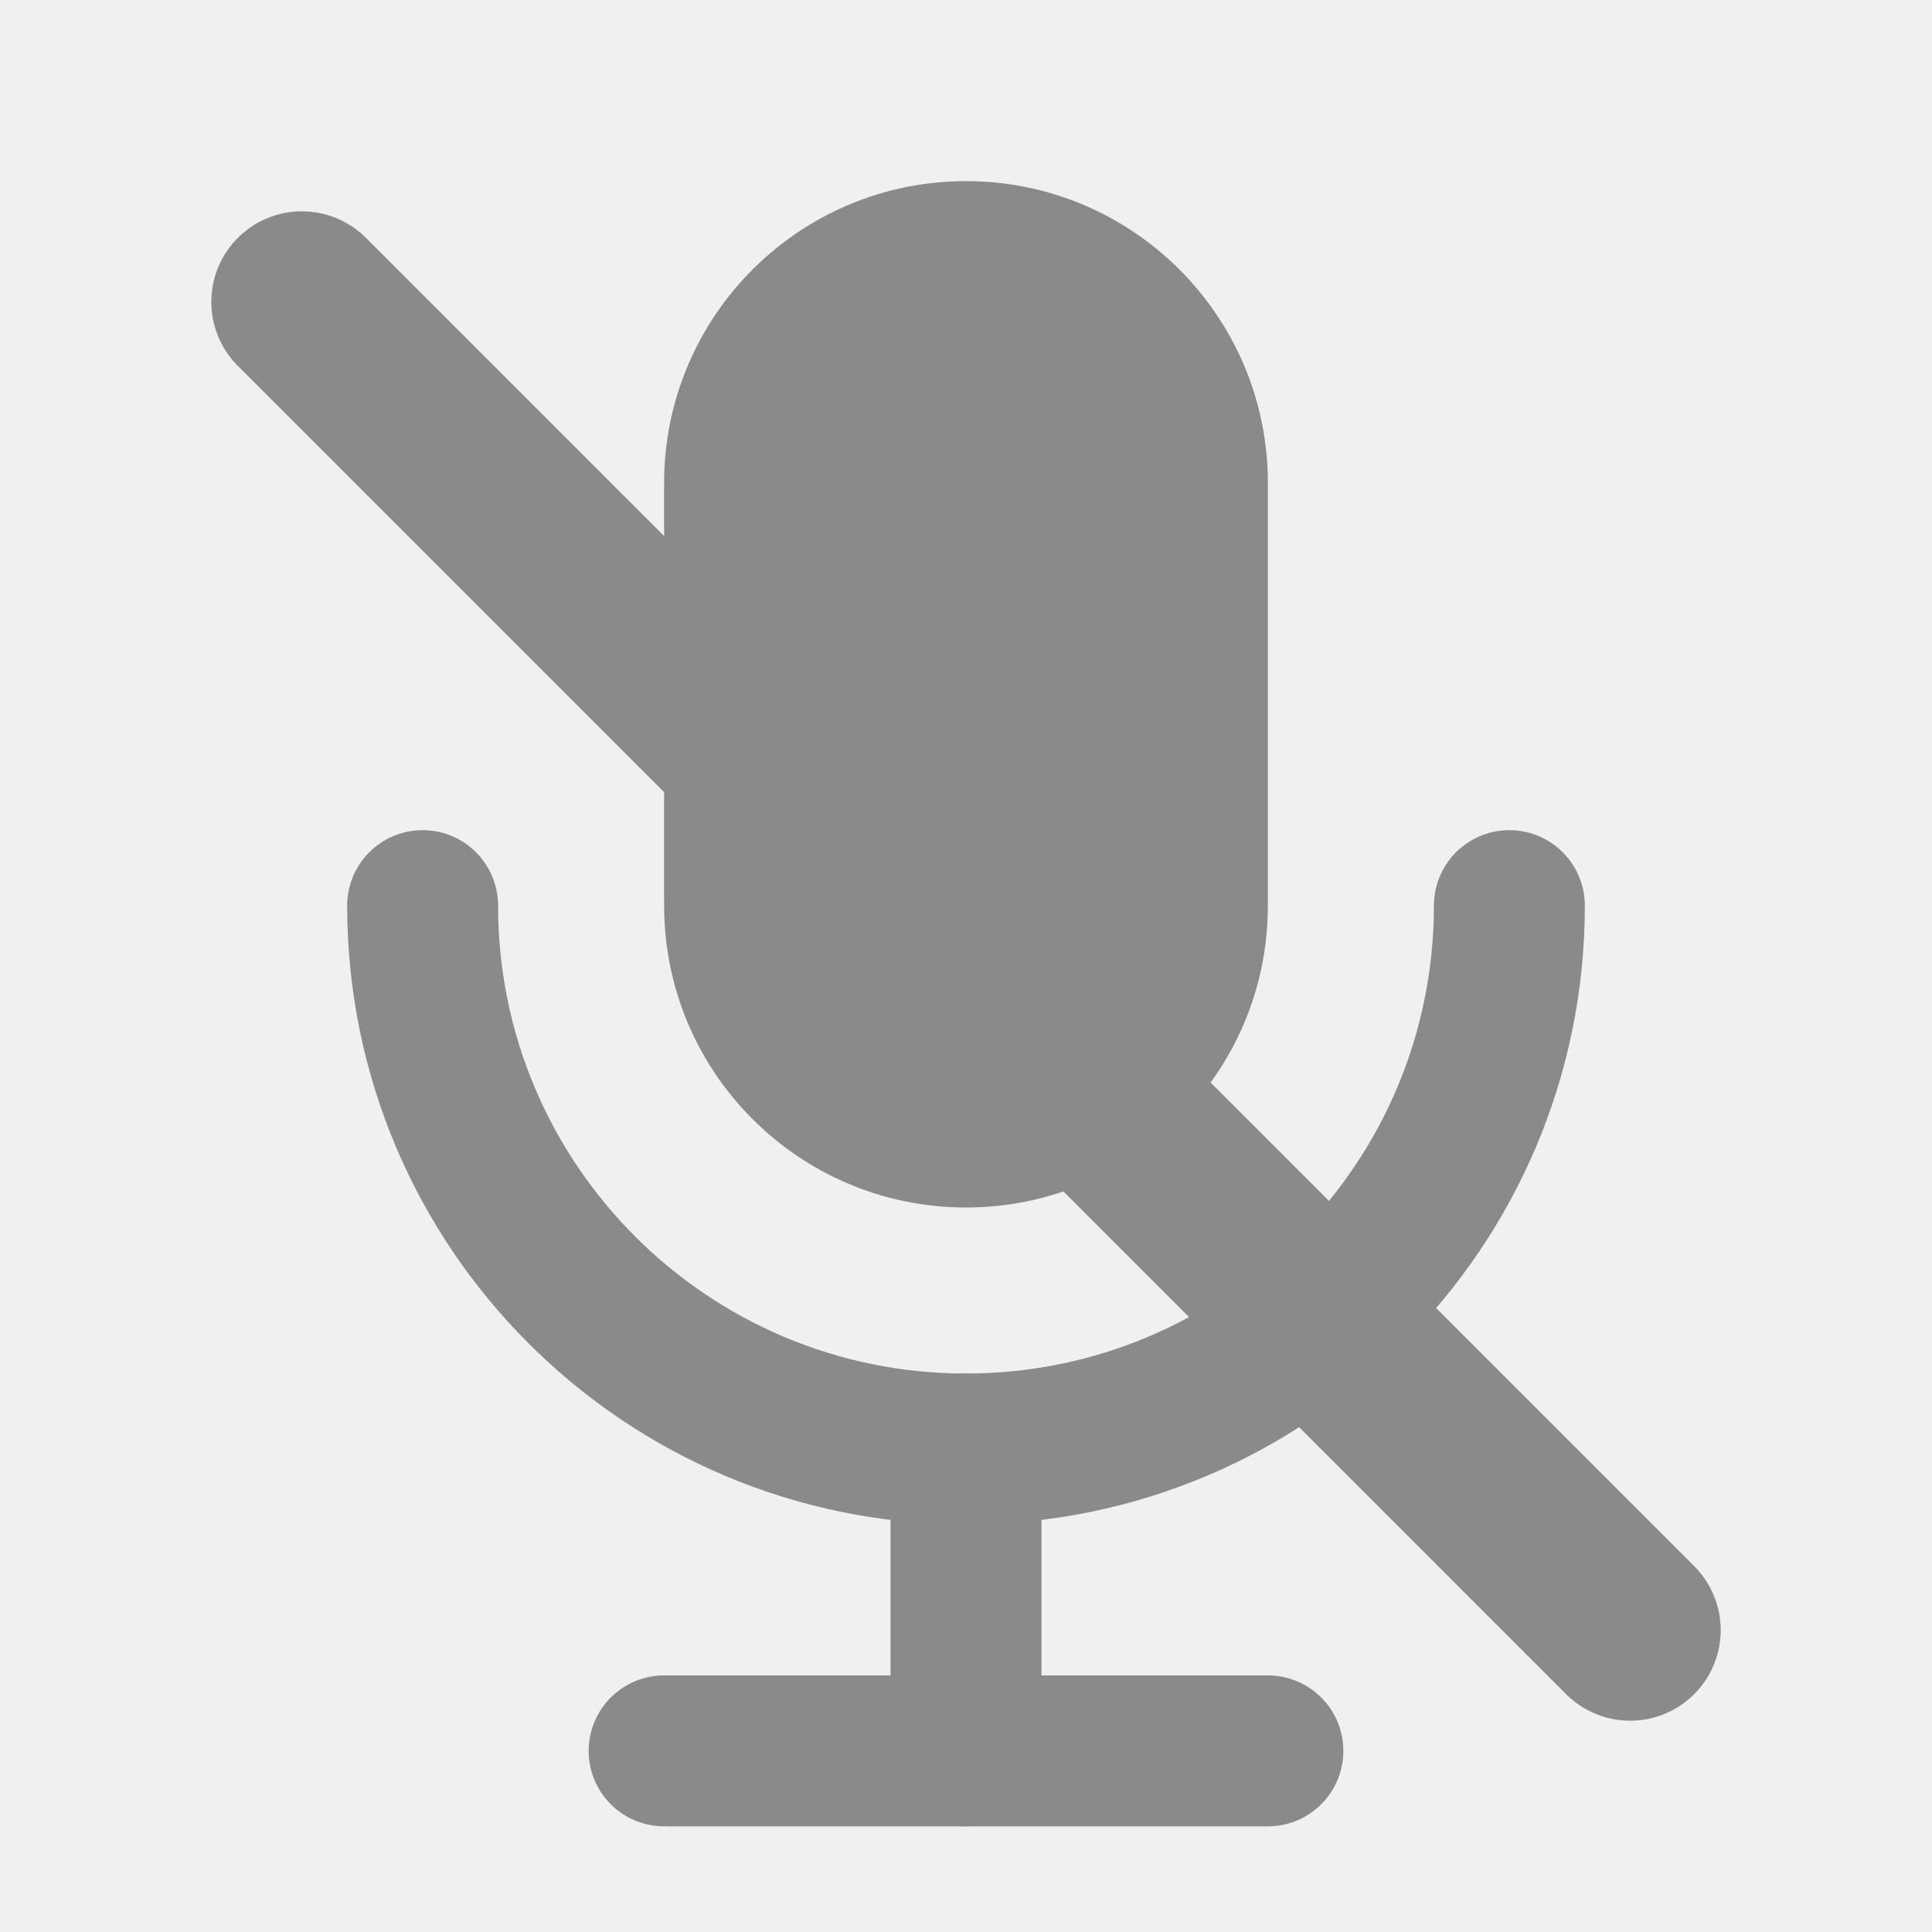
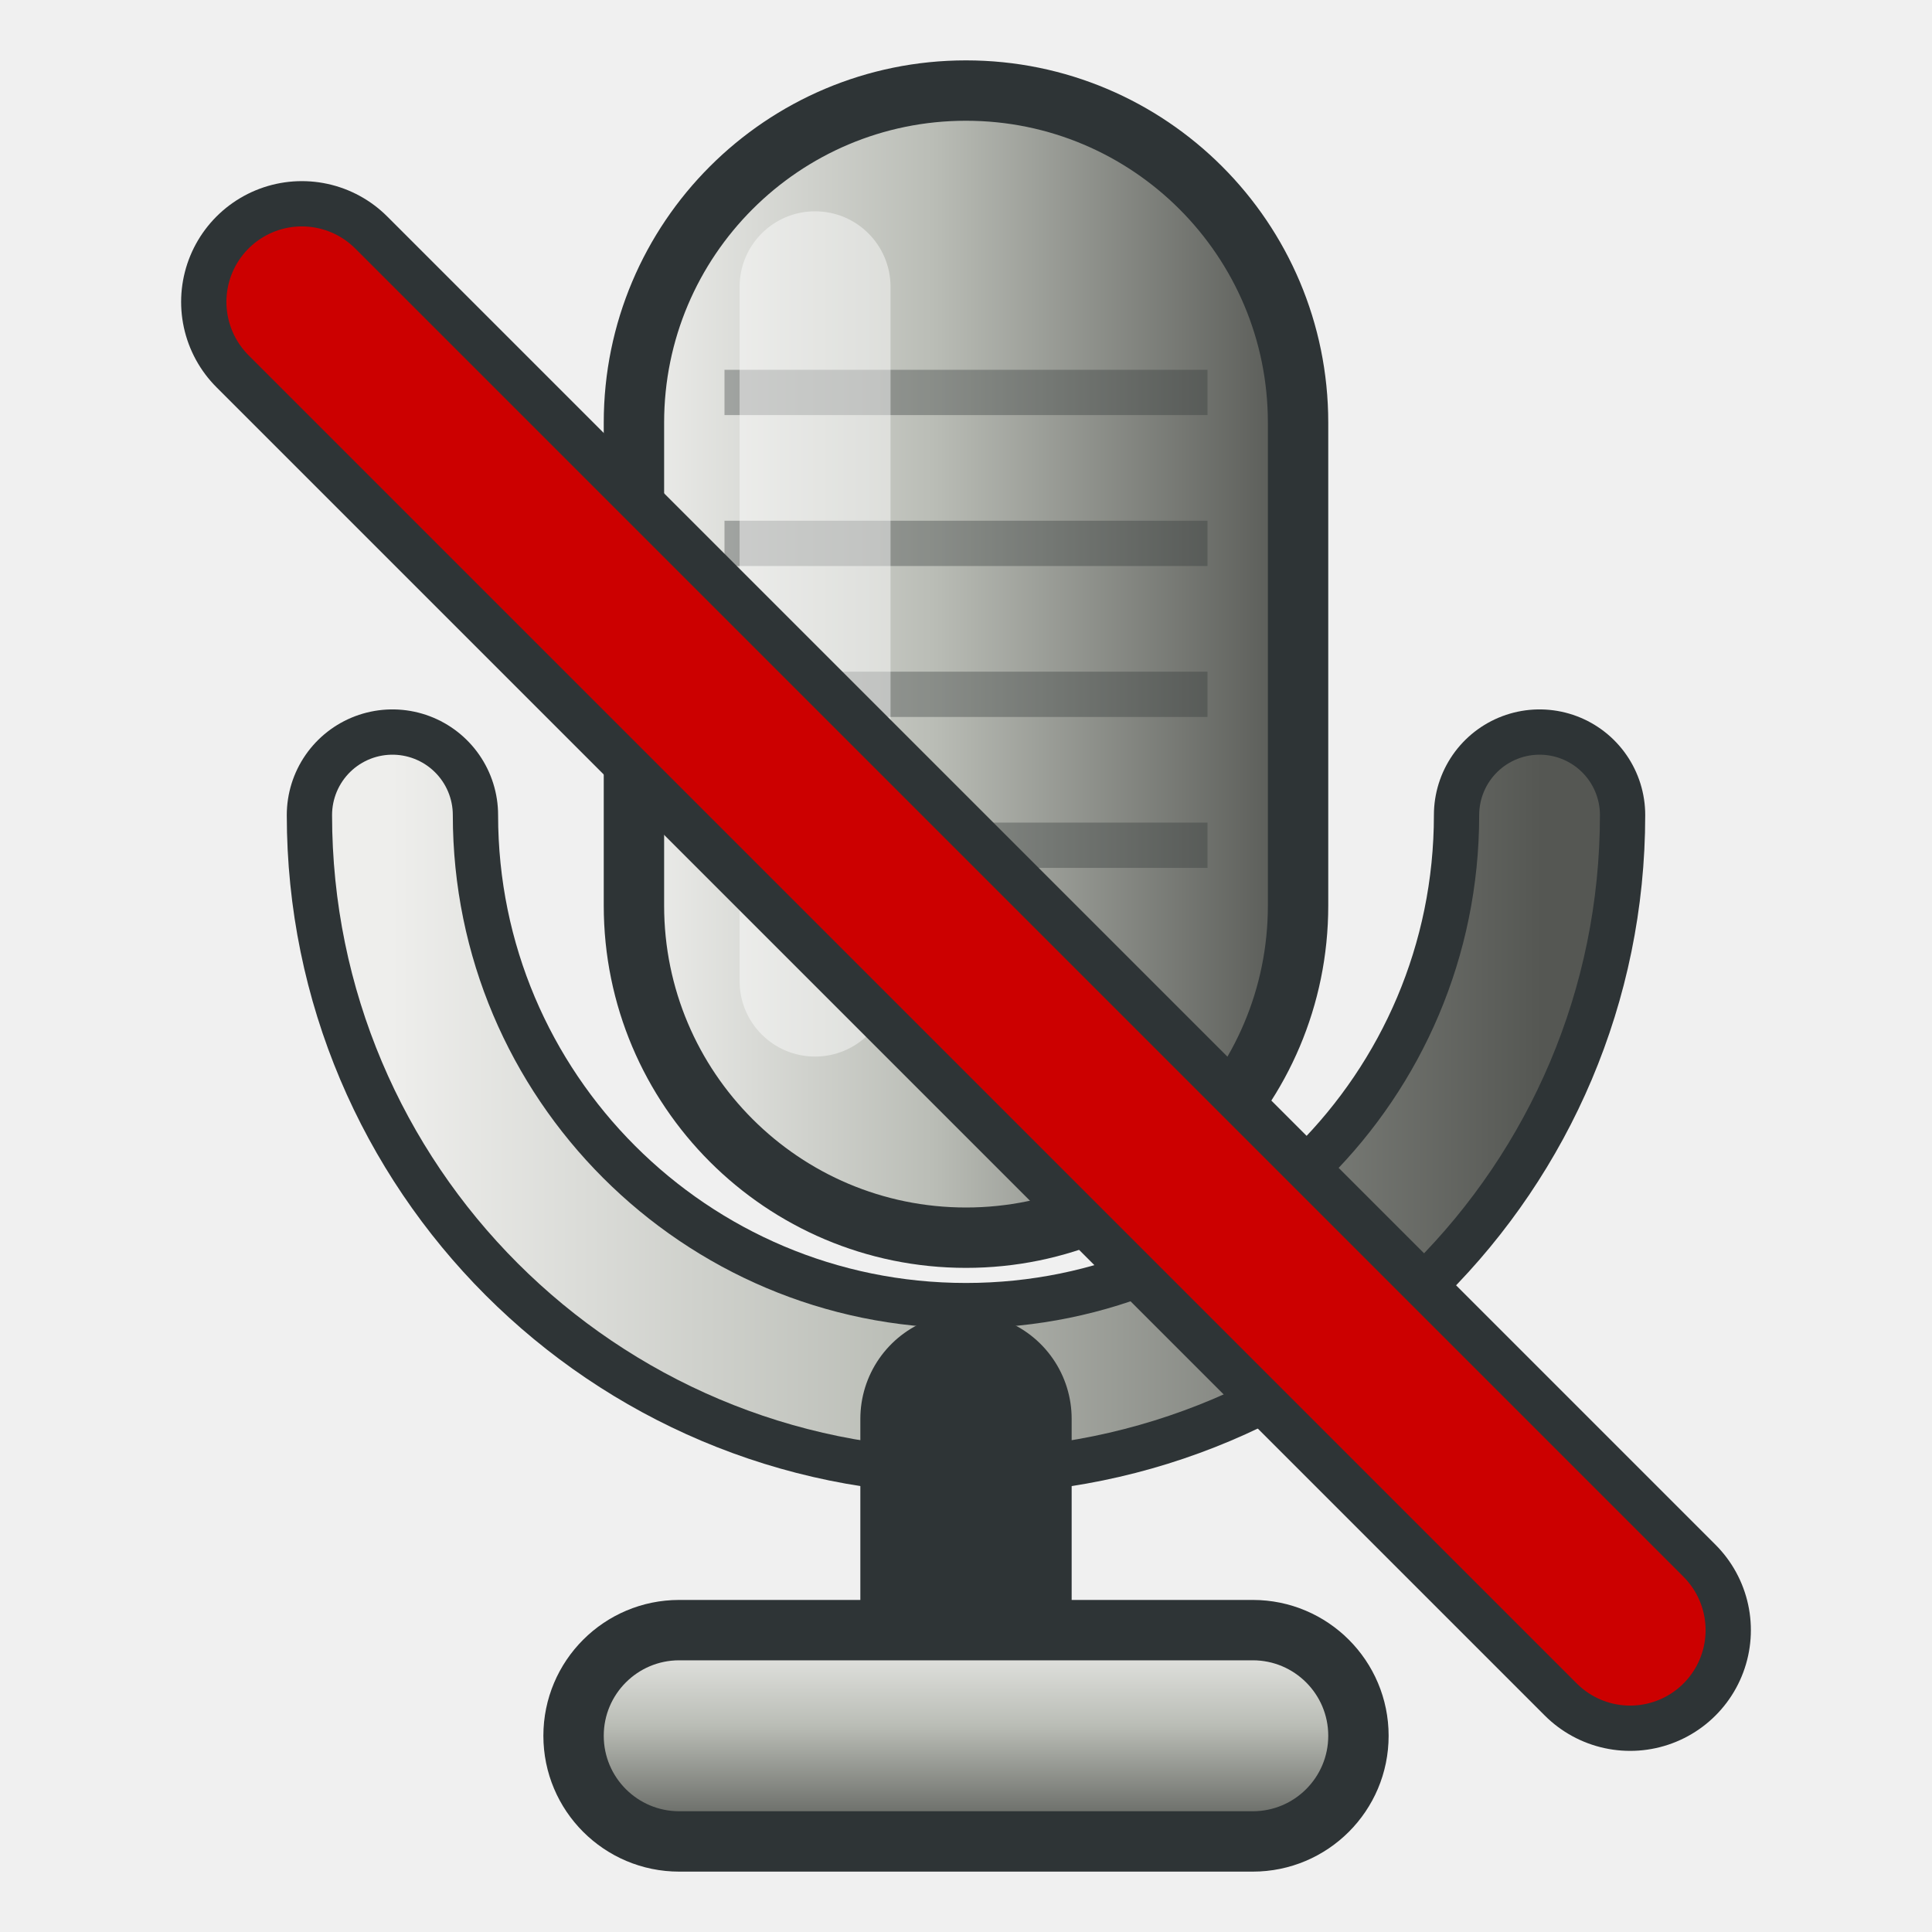
<svg xmlns="http://www.w3.org/2000/svg" width="64" height="64" viewBox="0 0 64 64">
-   <rect x="22" y="6" width="20" height="34" rx="10" fill="#8a8a8a" />
-   <path d="M14 30 a18 18 0 0 0 36 0" fill="none" stroke="#8a8a8a" stroke-width="5" stroke-linecap="round" />
-   <line x1="32" y1="48" x2="32" y2="58" stroke="#8a8a8a" stroke-width="5" stroke-linecap="round" />
-   <line x1="22" y1="58" x2="42" y2="58" stroke="#8a8a8a" stroke-width="5" stroke-linecap="round" />
-   <line x1="10" y1="10" x2="54" y2="54" stroke="#8a8a8a" stroke-width="6" stroke-linecap="round" />
+   <defs>
+     <linearGradient id="capsule" x1="0" y1="0" x2="1" y2="0">
+       <stop offset="0" stop-color="#eeeeec" />
+       <stop offset="0.45" stop-color="#babdb6" />
+       <stop offset="1" stop-color="#555753" />
+     </linearGradient>
+     <linearGradient id="metal" x1="0" y1="0" x2="1" y2="0">
+       <stop offset="0" stop-color="#eeeeec" />
+       <stop offset="0.45" stop-color="#babdb6" />
+       <stop offset="1" stop-color="#555753" />
+     </linearGradient>
+     <linearGradient id="base" x1="0" y1="0" x2="0" y2="1">
+       <stop offset="0" stop-color="#eeeeec" />
+       <stop offset="0.45" stop-color="#babdb6" />
+       <stop offset="1" stop-color="#555753" />
+     </linearGradient>
+     <linearGradient id="badge" x1="0" y1="0" x2="0.6" y2="1">
+       <stop offset="0" stop-color="#ef2929" />
+       <stop offset="0.45" stop-color="#cc0000" />
+       <stop offset="1" stop-color="#a40000" />
+     </linearGradient>
+     <linearGradient id="check" x1="0" y1="0" x2="0" y2="1">
+       <stop offset="0" stop-color="#8ae234" />
+       <stop offset="0.45" stop-color="#73d216" />
+       <stop offset="1" stop-color="#4e9a06" />
+     </linearGradient>
+   </defs>
+   <path d="M13 27 a19 19 0 0 0 38 0" fill="none" stroke="#2e3436" stroke-width="7" stroke-linecap="round" />
+   <path d="M13 27 a19 19 0 0 0 38 0" fill="none" stroke="url(#metal)" stroke-width="4" stroke-linecap="round" />
+   <path d="M32 47 V55" fill="none" stroke="#2e3436" stroke-width="7" stroke-linecap="round" />
+   <path d="M32 47 V55" fill="none" stroke="url(#metal)" stroke-width="4" stroke-linecap="round" />
+   <rect x="19" y="54" width="26" height="7" rx="3.5" fill="url(#base)" stroke="#2e3436" stroke-width="2" />
+   <rect x="21" y="3" width="22" height="38" rx="11" fill="url(#capsule)" stroke="#2e3436" stroke-width="2" />
+   <path d="M24 13 H40" stroke="#2e3436" stroke-opacity="0.35" stroke-width="1.5" />
+   <path d="M24 18 H40" stroke="#2e3436" stroke-opacity="0.35" stroke-width="1.5" />
+   <path d="M24 23 H40" stroke="#2e3436" stroke-opacity="0.35" stroke-width="1.5" />
+   <path d="M24 28 H40" stroke="#2e3436" stroke-opacity="0.35" stroke-width="1.5" />
+   <rect x="24.5" y="7" width="5" height="28" rx="2.5" fill="#fff" fill-opacity="0.45" />
+   <path d="M10 10 L54 54" fill="none" stroke="#2e3436" stroke-width="8" stroke-linecap="round" />
+   <path d="M10 10 L54 54" fill="none" stroke="#cc0000" stroke-width="5" stroke-linecap="round" />
</svg>
